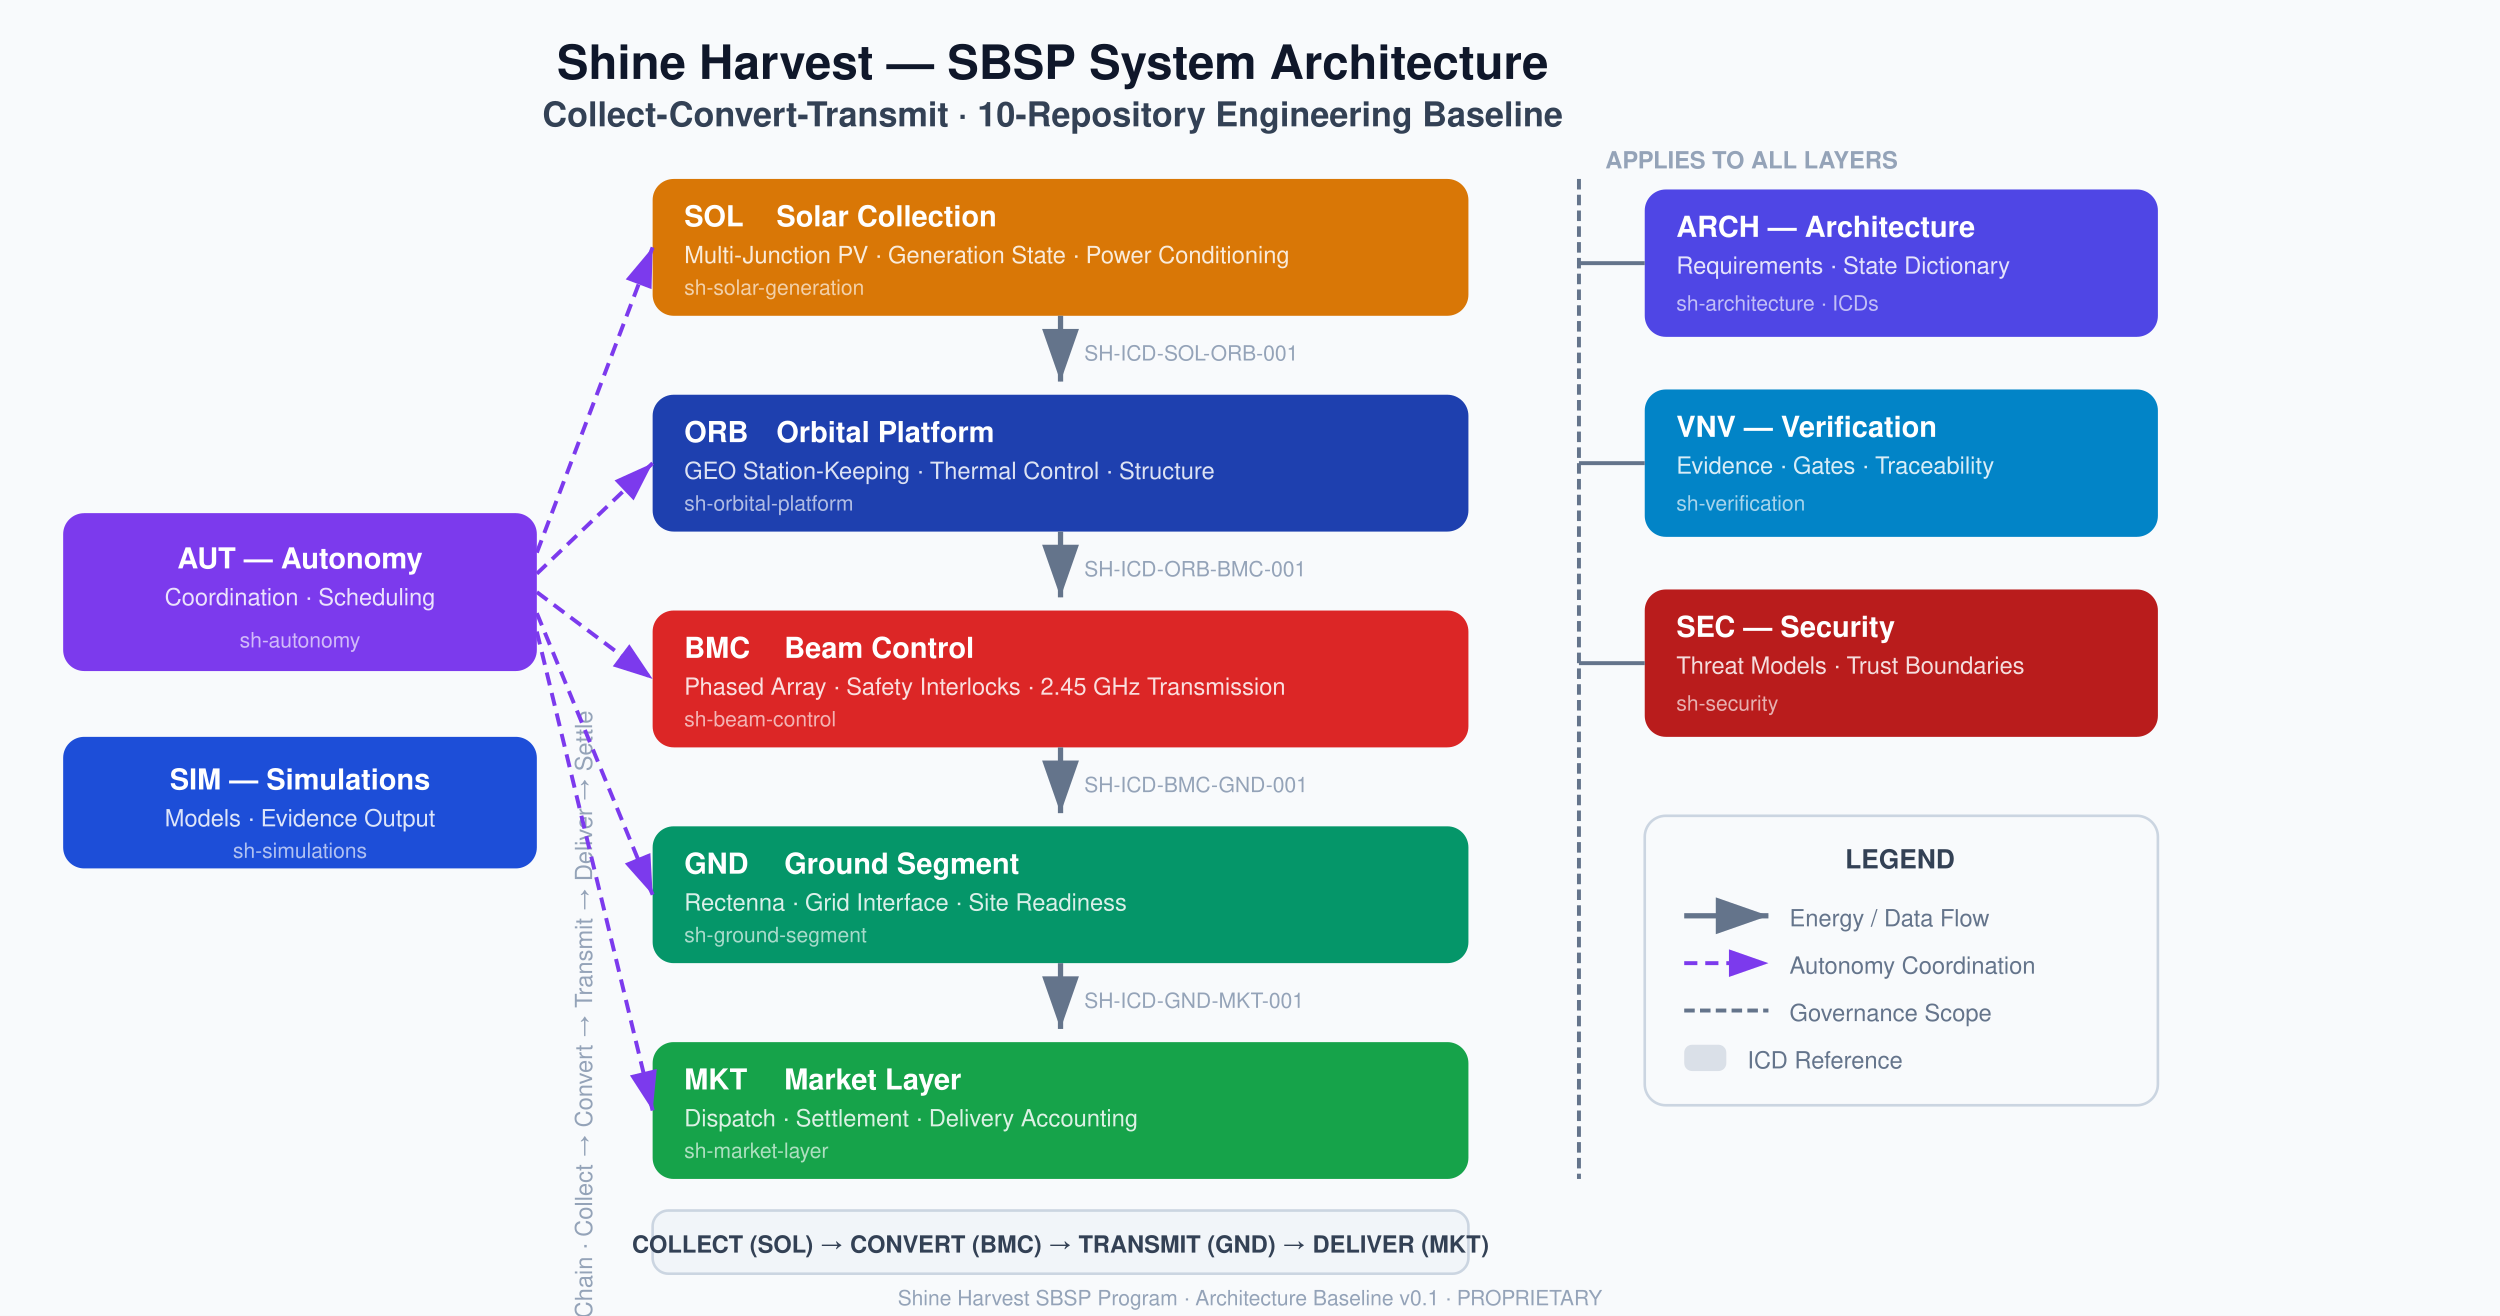
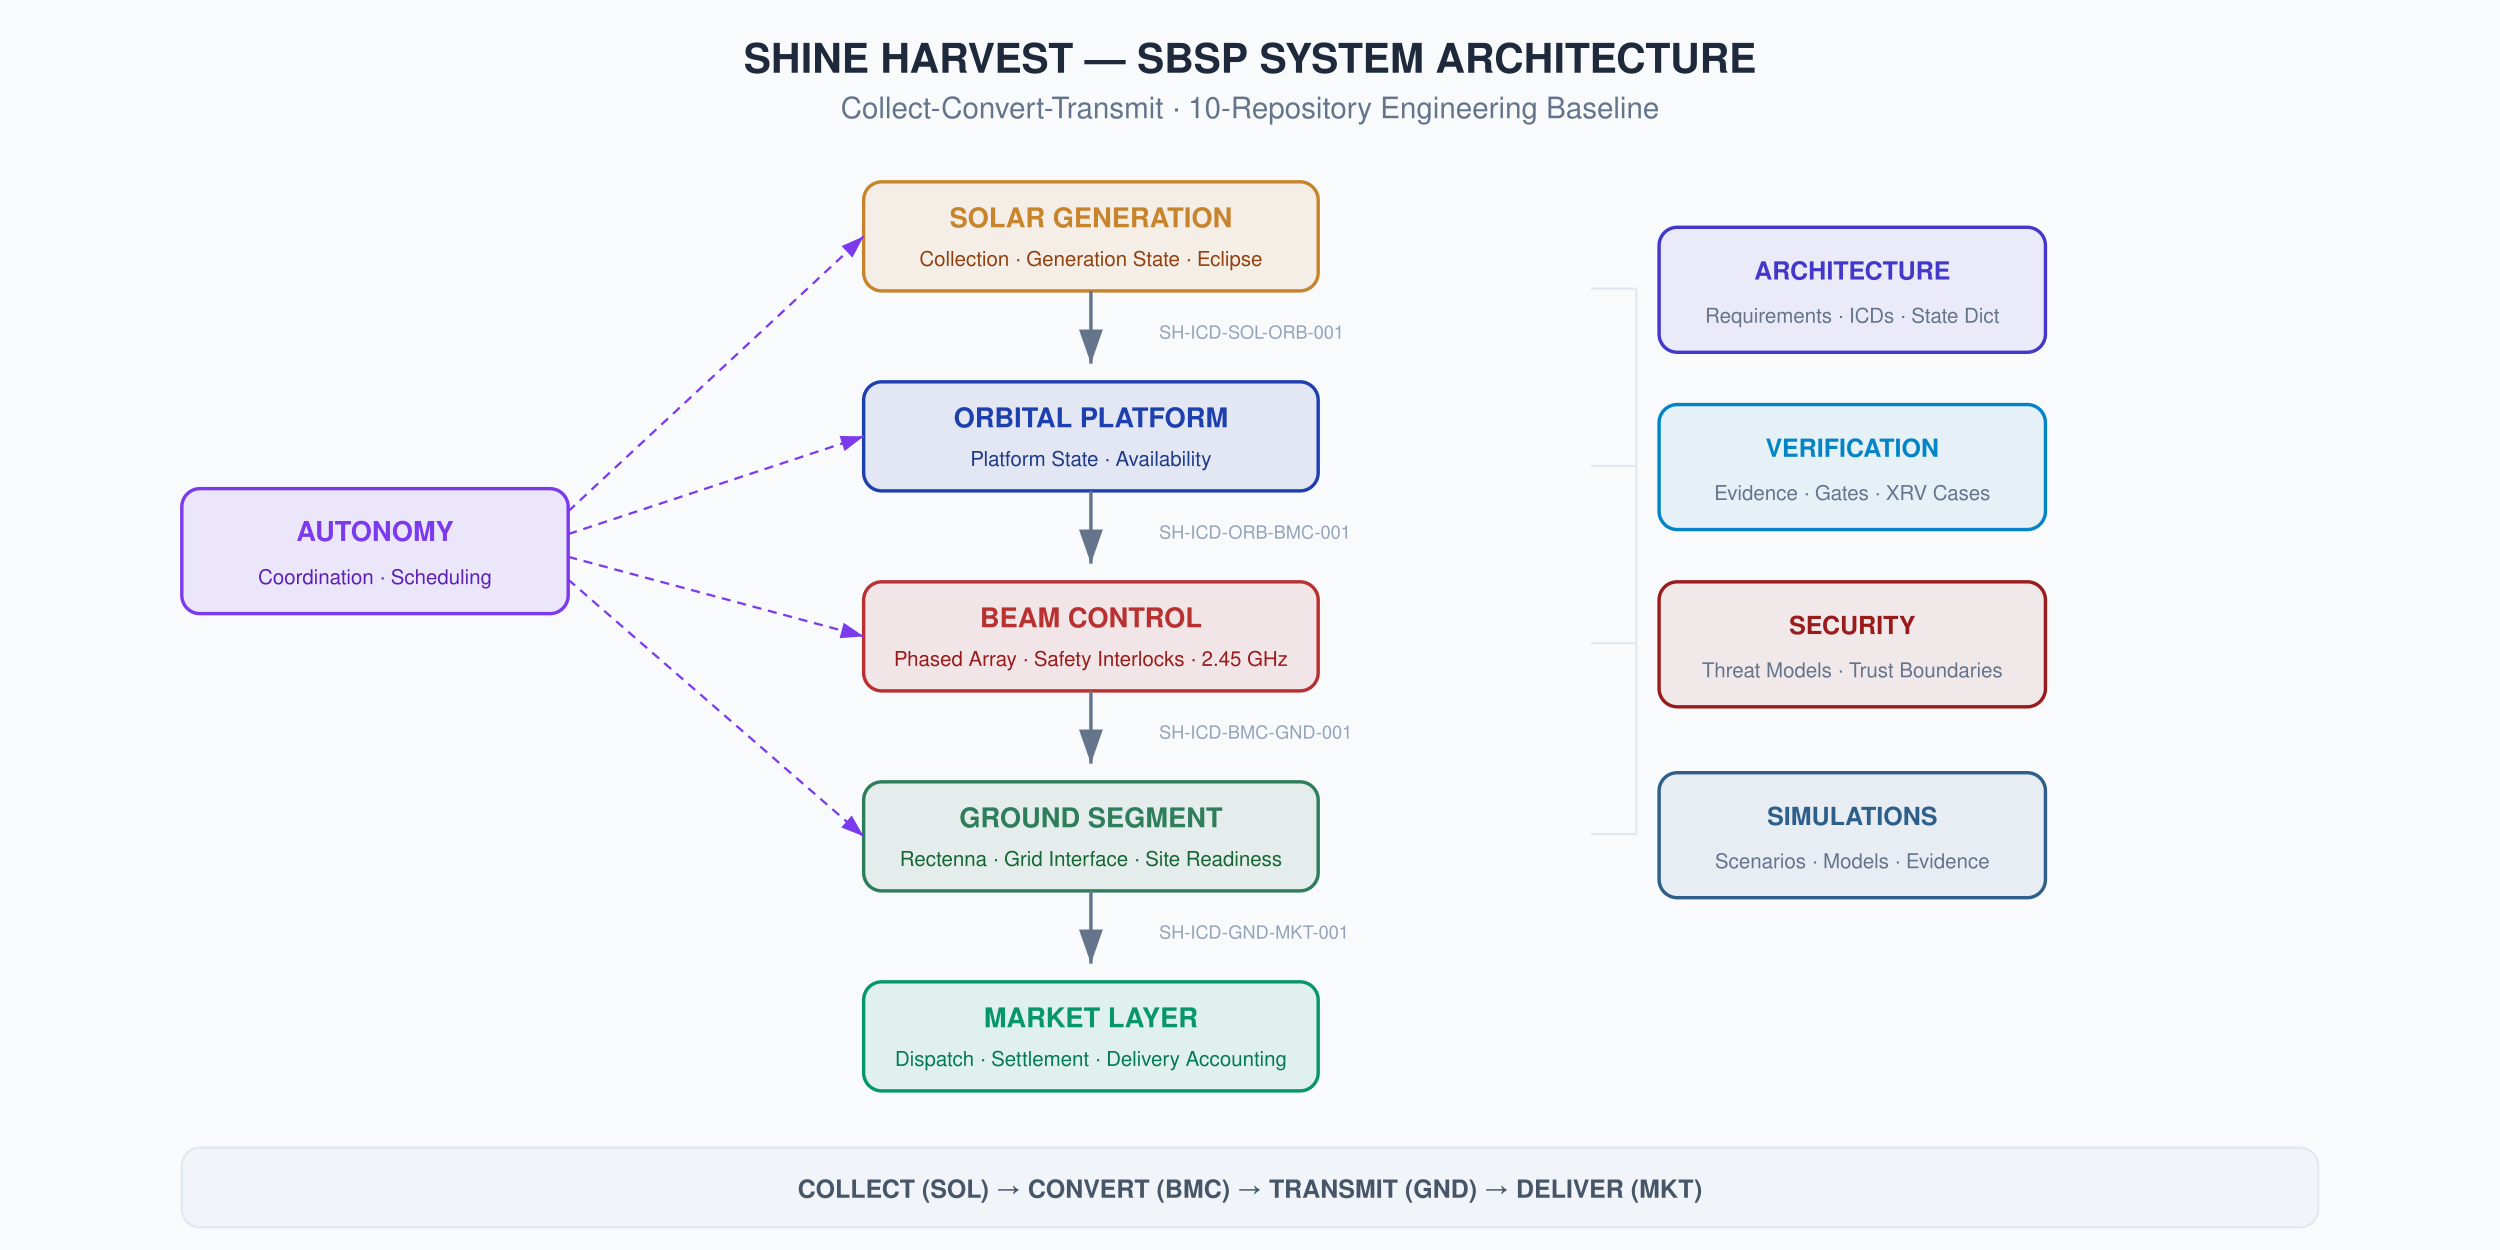
- <svg xmlns="http://www.w3.org/2000/svg" viewBox="0 0 950 500" width="950" height="500">
+ <svg xmlns="http://www.w3.org/2000/svg" viewBox="0 0 1100 550" width="1100" height="550">
  <defs>
-     <marker id="arrowhead" markerWidth="10" markerHeight="7" refX="10" refY="3.5" orient="auto">
+     <marker id="arrow" markerWidth="10" markerHeight="7" refX="10" refY="3.5" orient="auto">
      <polygon points="0 0, 10 3.5, 0 7" fill="#64748B" />
    </marker>
-     <marker id="arrowhead-purple" markerWidth="10" markerHeight="7" refX="10" refY="3.5" orient="auto">
+     <marker id="arrow-violet" markerWidth="10" markerHeight="7" refX="10" refY="3.5" orient="auto">
      <polygon points="0 0, 10 3.5, 0 7" fill="#7C3AED" />
    </marker>
  </defs>
-   <rect width="950" height="500" rx="0" fill="#F8FAFC" />
-   <text x="400" y="30" font-family="-apple-system, BlinkMacSystemFont, 'Segoe UI', Helvetica, Arial, sans-serif" font-size="18" font-weight="700" fill="#0F172A" text-anchor="middle">Shine Harvest — SBSP System Architecture</text>
-   <text x="400" y="48" font-family="-apple-system, BlinkMacSystemFont, 'Segoe UI', Helvetica, Arial, sans-serif" font-size="13" font-weight="600" fill="#334155" text-anchor="middle">Collect-Convert-Transmit · 10-Repository Engineering Baseline</text>
-   <text x="225" y="270" font-family="-apple-system, BlinkMacSystemFont, 'Segoe UI', Helvetica, Arial, sans-serif" font-size="9" fill="#94A3B8" text-anchor="end" transform="rotate(-90, 225, 270)">Physical Truth Chain · Collect → Convert → Transmit → Deliver → Settle</text>
-   <rect x="248" y="68" width="310" height="52" rx="8" fill="#D97706" />
-   <text x="260" y="86" font-family="-apple-system, BlinkMacSystemFont, 'Segoe UI', Helvetica, Arial, sans-serif" font-size="11" font-weight="700" fill="#FFFFFF">SOL</text>
-   <text x="295" y="86" font-family="-apple-system, BlinkMacSystemFont, 'Segoe UI', Helvetica, Arial, sans-serif" font-size="11" font-weight="700" fill="#FFFFFF">Solar Collection</text>
-   <text x="260" y="100" font-family="-apple-system, BlinkMacSystemFont, 'Segoe UI', Helvetica, Arial, sans-serif" font-size="9" fill="rgba(255,255,255,0.85)">Multi-Junction PV · Generation State · Power Conditioning</text>
-   <text x="260" y="112" font-family="-apple-system, BlinkMacSystemFont, 'Segoe UI', Helvetica, Arial, sans-serif" font-size="8" fill="rgba(255,255,255,0.65)">sh-solar-generation</text>
-   <line x1="403" y1="120" x2="403" y2="145" stroke="#64748B" stroke-width="2" marker-end="url(#arrowhead)" />
-   <text x="412" y="137" font-family="-apple-system, BlinkMacSystemFont, 'Segoe UI', Helvetica, Arial, sans-serif" font-size="8" fill="#94A3B8">SH-ICD-SOL-ORB-001</text>
-   <rect x="248" y="150" width="310" height="52" rx="8" fill="#1E40AF" />
-   <text x="260" y="168" font-family="-apple-system, BlinkMacSystemFont, 'Segoe UI', Helvetica, Arial, sans-serif" font-size="11" font-weight="700" fill="#FFFFFF">ORB</text>
-   <text x="295" y="168" font-family="-apple-system, BlinkMacSystemFont, 'Segoe UI', Helvetica, Arial, sans-serif" font-size="11" font-weight="700" fill="#FFFFFF">Orbital Platform</text>
-   <text x="260" y="182" font-family="-apple-system, BlinkMacSystemFont, 'Segoe UI', Helvetica, Arial, sans-serif" font-size="9" fill="rgba(255,255,255,0.85)">GEO Station-Keeping · Thermal Control · Structure</text>
-   <text x="260" y="194" font-family="-apple-system, BlinkMacSystemFont, 'Segoe UI', Helvetica, Arial, sans-serif" font-size="8" fill="rgba(255,255,255,0.65)">sh-orbital-platform</text>
-   <line x1="403" y1="202" x2="403" y2="227" stroke="#64748B" stroke-width="2" marker-end="url(#arrowhead)" />
-   <text x="412" y="219" font-family="-apple-system, BlinkMacSystemFont, 'Segoe UI', Helvetica, Arial, sans-serif" font-size="8" fill="#94A3B8">SH-ICD-ORB-BMC-001</text>
-   <rect x="248" y="232" width="310" height="52" rx="8" fill="#DC2626" />
-   <text x="260" y="250" font-family="-apple-system, BlinkMacSystemFont, 'Segoe UI', Helvetica, Arial, sans-serif" font-size="11" font-weight="700" fill="#FFFFFF">BMC</text>
-   <text x="298" y="250" font-family="-apple-system, BlinkMacSystemFont, 'Segoe UI', Helvetica, Arial, sans-serif" font-size="11" font-weight="700" fill="#FFFFFF">Beam Control</text>
-   <text x="260" y="264" font-family="-apple-system, BlinkMacSystemFont, 'Segoe UI', Helvetica, Arial, sans-serif" font-size="9" fill="rgba(255,255,255,0.85)">Phased Array · Safety Interlocks · 2.45 GHz Transmission</text>
-   <text x="260" y="276" font-family="-apple-system, BlinkMacSystemFont, 'Segoe UI', Helvetica, Arial, sans-serif" font-size="8" fill="rgba(255,255,255,0.65)">sh-beam-control</text>
-   <line x1="403" y1="284" x2="403" y2="309" stroke="#64748B" stroke-width="2" marker-end="url(#arrowhead)" />
-   <text x="412" y="301" font-family="-apple-system, BlinkMacSystemFont, 'Segoe UI', Helvetica, Arial, sans-serif" font-size="8" fill="#94A3B8">SH-ICD-BMC-GND-001</text>
-   <rect x="248" y="314" width="310" height="52" rx="8" fill="#059669" />
-   <text x="260" y="332" font-family="-apple-system, BlinkMacSystemFont, 'Segoe UI', Helvetica, Arial, sans-serif" font-size="11" font-weight="700" fill="#FFFFFF">GND</text>
-   <text x="298" y="332" font-family="-apple-system, BlinkMacSystemFont, 'Segoe UI', Helvetica, Arial, sans-serif" font-size="11" font-weight="700" fill="#FFFFFF">Ground Segment</text>
-   <text x="260" y="346" font-family="-apple-system, BlinkMacSystemFont, 'Segoe UI', Helvetica, Arial, sans-serif" font-size="9" fill="rgba(255,255,255,0.85)">Rectenna · Grid Interface · Site Readiness</text>
-   <text x="260" y="358" font-family="-apple-system, BlinkMacSystemFont, 'Segoe UI', Helvetica, Arial, sans-serif" font-size="8" fill="rgba(255,255,255,0.65)">sh-ground-segment</text>
-   <line x1="403" y1="366" x2="403" y2="391" stroke="#64748B" stroke-width="2" marker-end="url(#arrowhead)" />
-   <text x="412" y="383" font-family="-apple-system, BlinkMacSystemFont, 'Segoe UI', Helvetica, Arial, sans-serif" font-size="8" fill="#94A3B8">SH-ICD-GND-MKT-001</text>
-   <rect x="248" y="396" width="310" height="52" rx="8" fill="#16A34A" />
-   <text x="260" y="414" font-family="-apple-system, BlinkMacSystemFont, 'Segoe UI', Helvetica, Arial, sans-serif" font-size="11" font-weight="700" fill="#FFFFFF">MKT</text>
-   <text x="298" y="414" font-family="-apple-system, BlinkMacSystemFont, 'Segoe UI', Helvetica, Arial, sans-serif" font-size="11" font-weight="700" fill="#FFFFFF">Market Layer</text>
-   <text x="260" y="428" font-family="-apple-system, BlinkMacSystemFont, 'Segoe UI', Helvetica, Arial, sans-serif" font-size="9" fill="rgba(255,255,255,0.85)">Dispatch · Settlement · Delivery Accounting</text>
-   <text x="260" y="440" font-family="-apple-system, BlinkMacSystemFont, 'Segoe UI', Helvetica, Arial, sans-serif" font-size="8" fill="rgba(255,255,255,0.65)">sh-market-layer</text>
-   <rect x="24" y="195" width="180" height="60" rx="8" fill="#7C3AED" />
-   <text x="114" y="216" font-family="-apple-system, BlinkMacSystemFont, 'Segoe UI', Helvetica, Arial, sans-serif" font-size="11" font-weight="700" fill="#FFFFFF" text-anchor="middle">AUT — Autonomy</text>
-   <text x="114" y="230" font-family="-apple-system, BlinkMacSystemFont, 'Segoe UI', Helvetica, Arial, sans-serif" font-size="9" fill="rgba(255,255,255,0.85)" text-anchor="middle">Coordination · Scheduling</text>
-   <text x="114" y="246" font-family="-apple-system, BlinkMacSystemFont, 'Segoe UI', Helvetica, Arial, sans-serif" font-size="8" fill="rgba(255,255,255,0.65)" text-anchor="middle">sh-autonomy</text>
-   <line x1="204" y1="210" x2="248" y2="94" stroke="#7C3AED" stroke-width="1.5" stroke-dasharray="5,3" marker-end="url(#arrowhead-purple)" />
-   <line x1="204" y1="218" x2="248" y2="176" stroke="#7C3AED" stroke-width="1.5" stroke-dasharray="5,3" marker-end="url(#arrowhead-purple)" />
-   <line x1="204" y1="225" x2="248" y2="258" stroke="#7C3AED" stroke-width="1.5" stroke-dasharray="5,3" marker-end="url(#arrowhead-purple)" />
-   <line x1="204" y1="233" x2="248" y2="340" stroke="#7C3AED" stroke-width="1.5" stroke-dasharray="5,3" marker-end="url(#arrowhead-purple)" />
-   <line x1="204" y1="240" x2="248" y2="422" stroke="#7C3AED" stroke-width="1.5" stroke-dasharray="5,3" marker-end="url(#arrowhead-purple)" />
-   <rect x="24" y="280" width="180" height="50" rx="8" fill="#1D4ED8" />
-   <text x="114" y="300" font-family="-apple-system, BlinkMacSystemFont, 'Segoe UI', Helvetica, Arial, sans-serif" font-size="11" font-weight="700" fill="#FFFFFF" text-anchor="middle">SIM — Simulations</text>
-   <text x="114" y="314" font-family="-apple-system, BlinkMacSystemFont, 'Segoe UI', Helvetica, Arial, sans-serif" font-size="9" fill="rgba(255,255,255,0.85)" text-anchor="middle">Models · Evidence Output</text>
-   <text x="114" y="326" font-family="-apple-system, BlinkMacSystemFont, 'Segoe UI', Helvetica, Arial, sans-serif" font-size="8" fill="rgba(255,255,255,0.65)" text-anchor="middle">sh-simulations</text>
-   <line x1="600" y1="68" x2="600" y2="448" stroke="#64748B" stroke-width="1.5" stroke-dasharray="4,2" />
-   <text x="610" y="64" font-family="-apple-system, BlinkMacSystemFont, 'Segoe UI', Helvetica, Arial, sans-serif" font-size="9" fill="#94A3B8" font-weight="600">APPLIES TO ALL LAYERS</text>
-   <rect x="625" y="72" width="195" height="56" rx="8" fill="#4F46E5" />
-   <text x="637" y="90" font-family="-apple-system, BlinkMacSystemFont, 'Segoe UI', Helvetica, Arial, sans-serif" font-size="11" font-weight="700" fill="#FFFFFF">ARCH — Architecture</text>
-   <text x="637" y="104" font-family="-apple-system, BlinkMacSystemFont, 'Segoe UI', Helvetica, Arial, sans-serif" font-size="9" fill="rgba(255,255,255,0.85)">Requirements · State Dictionary</text>
-   <text x="637" y="118" font-family="-apple-system, BlinkMacSystemFont, 'Segoe UI', Helvetica, Arial, sans-serif" font-size="8" fill="rgba(255,255,255,0.65)">sh-architecture · ICDs</text>
-   <line x1="600" y1="100" x2="625" y2="100" stroke="#64748B" stroke-width="1.5" />
-   <rect x="625" y="148" width="195" height="56" rx="8" fill="#0284C7" />
-   <text x="637" y="166" font-family="-apple-system, BlinkMacSystemFont, 'Segoe UI', Helvetica, Arial, sans-serif" font-size="11" font-weight="700" fill="#FFFFFF">VNV — Verification</text>
-   <text x="637" y="180" font-family="-apple-system, BlinkMacSystemFont, 'Segoe UI', Helvetica, Arial, sans-serif" font-size="9" fill="rgba(255,255,255,0.85)">Evidence · Gates · Traceability</text>
-   <text x="637" y="194" font-family="-apple-system, BlinkMacSystemFont, 'Segoe UI', Helvetica, Arial, sans-serif" font-size="8" fill="rgba(255,255,255,0.65)">sh-verification</text>
-   <line x1="600" y1="176" x2="625" y2="176" stroke="#64748B" stroke-width="1.5" />
-   <rect x="625" y="224" width="195" height="56" rx="8" fill="#B91C1C" />
-   <text x="637" y="242" font-family="-apple-system, BlinkMacSystemFont, 'Segoe UI', Helvetica, Arial, sans-serif" font-size="11" font-weight="700" fill="#FFFFFF">SEC — Security</text>
-   <text x="637" y="256" font-family="-apple-system, BlinkMacSystemFont, 'Segoe UI', Helvetica, Arial, sans-serif" font-size="9" fill="rgba(255,255,255,0.85)">Threat Models · Trust Boundaries</text>
-   <text x="637" y="270" font-family="-apple-system, BlinkMacSystemFont, 'Segoe UI', Helvetica, Arial, sans-serif" font-size="8" fill="rgba(255,255,255,0.65)">sh-security</text>
-   <line x1="600" y1="252" x2="625" y2="252" stroke="#64748B" stroke-width="1.5" />
-   <rect x="625" y="310" width="195" height="110" rx="8" fill="none" stroke="#CBD5E1" stroke-width="1" />
-   <text x="722" y="330" font-family="-apple-system, BlinkMacSystemFont, 'Segoe UI', Helvetica, Arial, sans-serif" font-size="10" font-weight="600" fill="#334155" text-anchor="middle">LEGEND</text>
-   <line x1="640" y1="348" x2="672" y2="348" stroke="#64748B" stroke-width="2" marker-end="url(#arrowhead)" />
-   <text x="680" y="352" font-family="-apple-system, BlinkMacSystemFont, 'Segoe UI', Helvetica, Arial, sans-serif" font-size="9" fill="#64748B">Energy / Data Flow</text>
-   <line x1="640" y1="366" x2="672" y2="366" stroke="#7C3AED" stroke-width="1.5" stroke-dasharray="5,3" marker-end="url(#arrowhead-purple)" />
-   <text x="680" y="370" font-family="-apple-system, BlinkMacSystemFont, 'Segoe UI', Helvetica, Arial, sans-serif" font-size="9" fill="#64748B">Autonomy Coordination</text>
-   <line x1="640" y1="384" x2="672" y2="384" stroke="#64748B" stroke-width="1.5" stroke-dasharray="4,2" />
-   <text x="680" y="388" font-family="-apple-system, BlinkMacSystemFont, 'Segoe UI', Helvetica, Arial, sans-serif" font-size="9" fill="#64748B">Governance Scope</text>
-   <rect x="640" y="397" width="16" height="10" rx="3" fill="#94A3B8" opacity="0.3" />
-   <text x="664" y="406" font-family="-apple-system, BlinkMacSystemFont, 'Segoe UI', Helvetica, Arial, sans-serif" font-size="9" fill="#64748B">ICD Reference</text>
-   <rect x="248" y="460" width="310" height="24" rx="6" fill="#F1F5F9" stroke="#CBD5E1" stroke-width="1" />
-   <text x="403" y="476" font-family="-apple-system, BlinkMacSystemFont, 'Segoe UI', Helvetica, Arial, sans-serif" font-size="9" font-weight="600" fill="#334155" text-anchor="middle">COLLECT (SOL) → CONVERT (BMC) → TRANSMIT (GND) → DELIVER (MKT)</text>
-   <text x="475" y="496" font-family="-apple-system, BlinkMacSystemFont, 'Segoe UI', Helvetica, Arial, sans-serif" font-size="8" fill="#94A3B8" text-anchor="middle">Shine Harvest SBSP Program · Architecture Baseline v0.1 · PROPRIETARY</text>
+   <rect width="1100" height="550" fill="#F8FAFC" />
+   <text x="550" y="32" text-anchor="middle" font-family="-apple-system,BlinkMacSystemFont,'Segoe UI',Helvetica,sans-serif" font-size="18" font-weight="700" fill="#1E293B">SHINE HARVEST — SBSP SYSTEM ARCHITECTURE</text>
+   <text x="550" y="52" text-anchor="middle" font-family="-apple-system,BlinkMacSystemFont,'Segoe UI',Helvetica,sans-serif" font-size="13" fill="#64748B">Collect-Convert-Transmit · 10-Repository Engineering Baseline</text>
+   <rect x="380" y="80" width="200" height="48" rx="8" fill="#C8842C" fill-opacity="0.1" stroke="#C8842C" stroke-width="1.5" />
+   <text x="480" y="100" text-anchor="middle" font-family="-apple-system,BlinkMacSystemFont,'Segoe UI',Helvetica,sans-serif" font-size="12" font-weight="700" fill="#C8842C">SOLAR GENERATION</text>
+   <text x="480" y="117" text-anchor="middle" font-family="-apple-system,BlinkMacSystemFont,'Segoe UI',Helvetica,sans-serif" font-size="9" fill="#92400E">Collection · Generation State · Eclipse</text>
+   <line x1="480" y1="128" x2="480" y2="160" stroke="#64748B" stroke-width="1.5" marker-end="url(#arrow)" />
+   <text x="510" y="149" font-family="-apple-system,BlinkMacSystemFont,'Segoe UI',Helvetica,sans-serif" font-size="8" fill="#94A3B8">SH-ICD-SOL-ORB-001</text>
+   <rect x="380" y="168" width="200" height="48" rx="8" fill="#1E40AF" fill-opacity="0.1" stroke="#1E40AF" stroke-width="1.5" />
+   <text x="480" y="188" text-anchor="middle" font-family="-apple-system,BlinkMacSystemFont,'Segoe UI',Helvetica,sans-serif" font-size="12" font-weight="700" fill="#1E40AF">ORBITAL PLATFORM</text>
+   <text x="480" y="205" text-anchor="middle" font-family="-apple-system,BlinkMacSystemFont,'Segoe UI',Helvetica,sans-serif" font-size="9" fill="#1E3A8A">Platform State · Availability</text>
+   <line x1="480" y1="216" x2="480" y2="248" stroke="#64748B" stroke-width="1.5" marker-end="url(#arrow)" />
+   <text x="510" y="237" font-family="-apple-system,BlinkMacSystemFont,'Segoe UI',Helvetica,sans-serif" font-size="8" fill="#94A3B8">SH-ICD-ORB-BMC-001</text>
+   <rect x="380" y="256" width="200" height="48" rx="8" fill="#B83030" fill-opacity="0.1" stroke="#B83030" stroke-width="1.5" />
+   <text x="480" y="276" text-anchor="middle" font-family="-apple-system,BlinkMacSystemFont,'Segoe UI',Helvetica,sans-serif" font-size="12" font-weight="700" fill="#B83030">BEAM CONTROL</text>
+   <text x="480" y="293" text-anchor="middle" font-family="-apple-system,BlinkMacSystemFont,'Segoe UI',Helvetica,sans-serif" font-size="9" fill="#991B1B">Phased Array · Safety Interlocks · 2.45 GHz</text>
+   <line x1="480" y1="304" x2="480" y2="336" stroke="#64748B" stroke-width="1.5" marker-end="url(#arrow)" />
+   <text x="510" y="325" font-family="-apple-system,BlinkMacSystemFont,'Segoe UI',Helvetica,sans-serif" font-size="8" fill="#94A3B8">SH-ICD-BMC-GND-001</text>
+   <rect x="380" y="344" width="200" height="48" rx="8" fill="#2E7D5B" fill-opacity="0.1" stroke="#2E7D5B" stroke-width="1.5" />
+   <text x="480" y="364" text-anchor="middle" font-family="-apple-system,BlinkMacSystemFont,'Segoe UI',Helvetica,sans-serif" font-size="12" font-weight="700" fill="#2E7D5B">GROUND SEGMENT</text>
+   <text x="480" y="381" text-anchor="middle" font-family="-apple-system,BlinkMacSystemFont,'Segoe UI',Helvetica,sans-serif" font-size="9" fill="#166534">Rectenna · Grid Interface · Site Readiness</text>
+   <line x1="480" y1="392" x2="480" y2="424" stroke="#64748B" stroke-width="1.5" marker-end="url(#arrow)" />
+   <text x="510" y="413" font-family="-apple-system,BlinkMacSystemFont,'Segoe UI',Helvetica,sans-serif" font-size="8" fill="#94A3B8">SH-ICD-GND-MKT-001</text>
+   <rect x="380" y="432" width="200" height="48" rx="8" fill="#059669" fill-opacity="0.1" stroke="#059669" stroke-width="1.5" />
+   <text x="480" y="452" text-anchor="middle" font-family="-apple-system,BlinkMacSystemFont,'Segoe UI',Helvetica,sans-serif" font-size="12" font-weight="700" fill="#059669">MARKET LAYER</text>
+   <text x="480" y="469" text-anchor="middle" font-family="-apple-system,BlinkMacSystemFont,'Segoe UI',Helvetica,sans-serif" font-size="9" fill="#047857">Dispatch · Settlement · Delivery Accounting</text>
+   <rect x="80" y="215" width="170" height="55" rx="8" fill="#7C3AED" fill-opacity="0.1" stroke="#7C3AED" stroke-width="1.5" />
+   <text x="165" y="238" text-anchor="middle" font-family="-apple-system,BlinkMacSystemFont,'Segoe UI',Helvetica,sans-serif" font-size="12" font-weight="700" fill="#7C3AED">AUTONOMY</text>
+   <text x="165" y="257" text-anchor="middle" font-family="-apple-system,BlinkMacSystemFont,'Segoe UI',Helvetica,sans-serif" font-size="9" fill="#5B21B6">Coordination · Scheduling</text>
+   <line x1="250" y1="225" x2="380" y2="104" stroke="#7C3AED" stroke-width="1" stroke-dasharray="4,3" marker-end="url(#arrow-violet)" />
+   <line x1="250" y1="235" x2="380" y2="192" stroke="#7C3AED" stroke-width="1" stroke-dasharray="4,3" marker-end="url(#arrow-violet)" />
+   <line x1="250" y1="245" x2="380" y2="280" stroke="#7C3AED" stroke-width="1" stroke-dasharray="4,3" marker-end="url(#arrow-violet)" />
+   <line x1="250" y1="255" x2="380" y2="368" stroke="#7C3AED" stroke-width="1" stroke-dasharray="4,3" marker-end="url(#arrow-violet)" />
+   <rect x="730" y="100" width="170" height="55" rx="8" fill="#4338CA" fill-opacity="0.08" stroke="#4338CA" stroke-width="1.5" />
+   <text x="815" y="123" text-anchor="middle" font-family="-apple-system,BlinkMacSystemFont,'Segoe UI',Helvetica,sans-serif" font-size="11" font-weight="600" fill="#4338CA">ARCHITECTURE</text>
+   <text x="815" y="142" text-anchor="middle" font-family="-apple-system,BlinkMacSystemFont,'Segoe UI',Helvetica,sans-serif" font-size="9" fill="#64748B">Requirements · ICDs · State Dict</text>
+   <rect x="730" y="178" width="170" height="55" rx="8" fill="#0284C7" fill-opacity="0.08" stroke="#0284C7" stroke-width="1.5" />
+   <text x="815" y="201" text-anchor="middle" font-family="-apple-system,BlinkMacSystemFont,'Segoe UI',Helvetica,sans-serif" font-size="11" font-weight="600" fill="#0284C7">VERIFICATION</text>
+   <text x="815" y="220" text-anchor="middle" font-family="-apple-system,BlinkMacSystemFont,'Segoe UI',Helvetica,sans-serif" font-size="9" fill="#64748B">Evidence · Gates · XRV Cases</text>
+   <rect x="730" y="256" width="170" height="55" rx="8" fill="#991B1B" fill-opacity="0.08" stroke="#991B1B" stroke-width="1.5" />
+   <text x="815" y="279" text-anchor="middle" font-family="-apple-system,BlinkMacSystemFont,'Segoe UI',Helvetica,sans-serif" font-size="11" font-weight="600" fill="#991B1B">SECURITY</text>
+   <text x="815" y="298" text-anchor="middle" font-family="-apple-system,BlinkMacSystemFont,'Segoe UI',Helvetica,sans-serif" font-size="9" fill="#64748B">Threat Models · Trust Boundaries</text>
+   <rect x="730" y="340" width="170" height="55" rx="8" fill="#2D5F8A" fill-opacity="0.08" stroke="#2D5F8A" stroke-width="1.5" />
+   <text x="815" y="363" text-anchor="middle" font-family="-apple-system,BlinkMacSystemFont,'Segoe UI',Helvetica,sans-serif" font-size="11" font-weight="600" fill="#2D5F8A">SIMULATIONS</text>
+   <text x="815" y="382" text-anchor="middle" font-family="-apple-system,BlinkMacSystemFont,'Segoe UI',Helvetica,sans-serif" font-size="9" fill="#64748B">Scenarios · Models · Evidence</text>
+   <line x1="700" y1="127" x2="720" y2="127" stroke="#E2E8F0" stroke-width="1" />
+   <line x1="720" y1="127" x2="720" y2="367" stroke="#E2E8F0" stroke-width="1" />
+   <line x1="700" y1="367" x2="720" y2="367" stroke="#E2E8F0" stroke-width="1" />
+   <line x1="700" y1="205" x2="720" y2="205" stroke="#E2E8F0" stroke-width="1" />
+   <line x1="700" y1="283" x2="720" y2="283" stroke="#E2E8F0" stroke-width="1" />
+   <rect x="80" y="505" width="940" height="35" rx="8" fill="#F1F5F9" stroke="#E2E8F0" stroke-width="1" />
+   <text x="550" y="527" text-anchor="middle" font-family="-apple-system,BlinkMacSystemFont,'Segoe UI',Helvetica,sans-serif" font-size="11" font-weight="600" fill="#475569">COLLECT (SOL)  →  CONVERT (BMC)  →  TRANSMIT (GND)  →  DELIVER (MKT)</text>
</svg>
